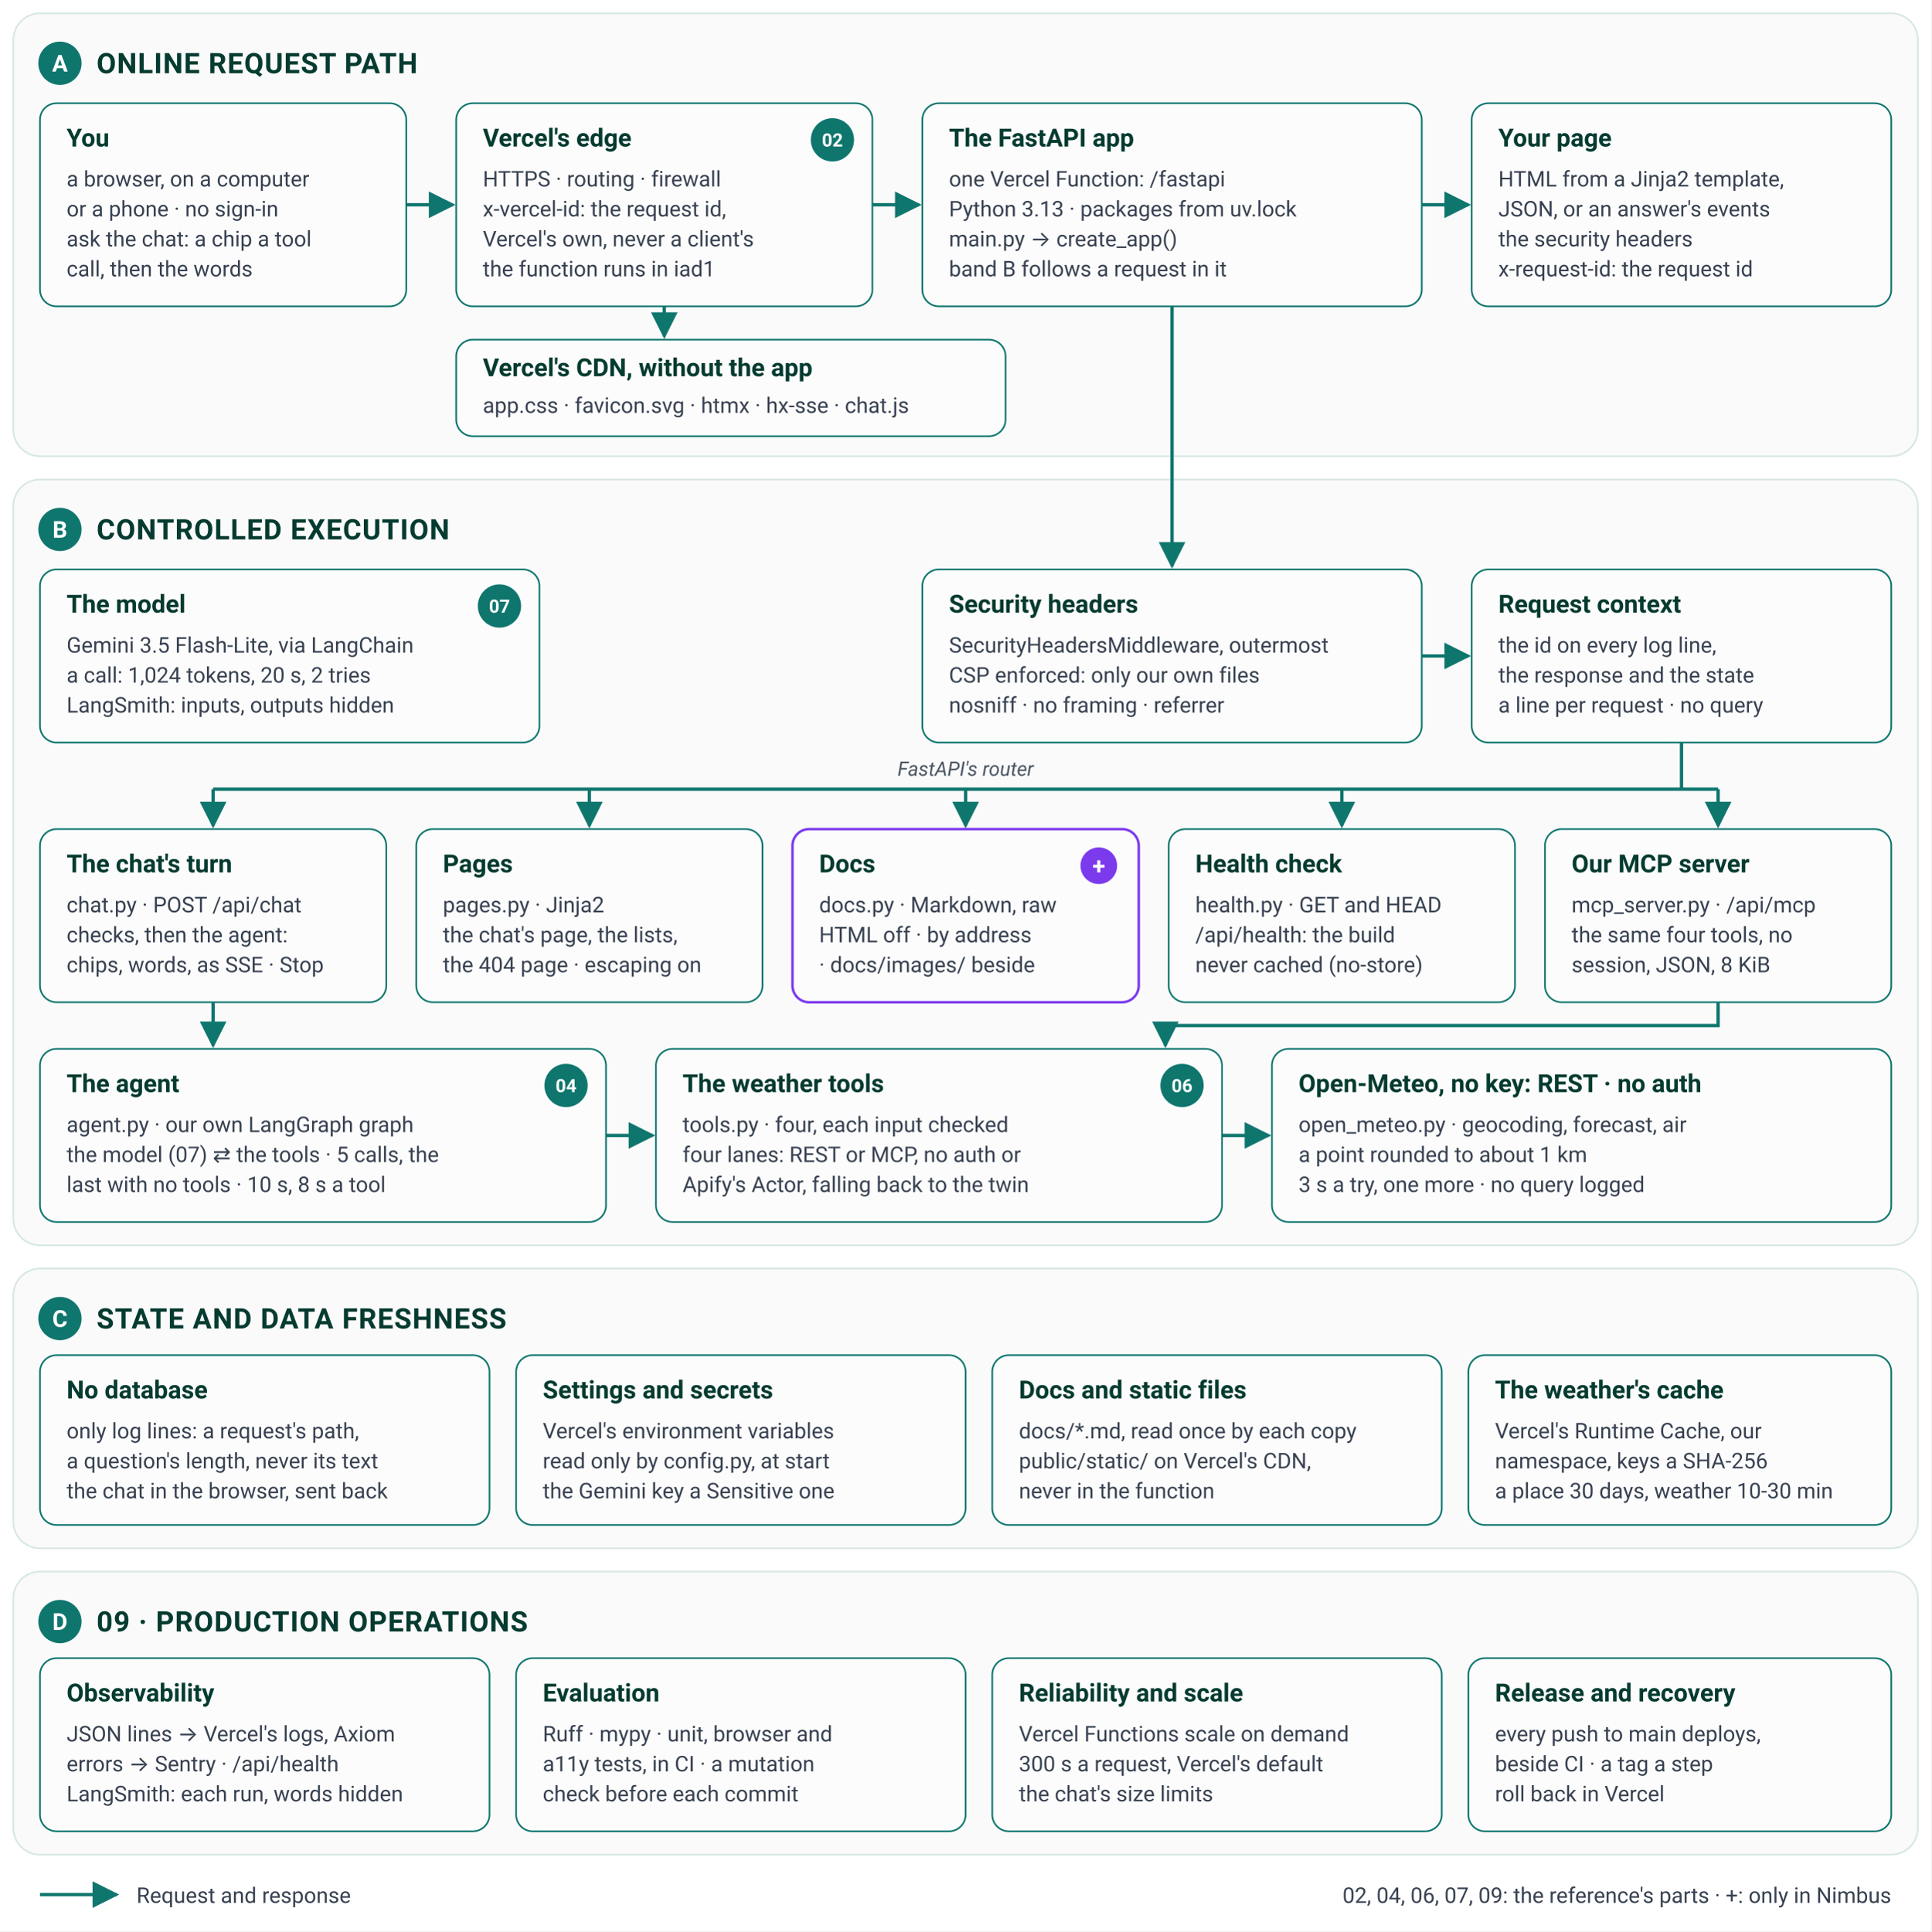
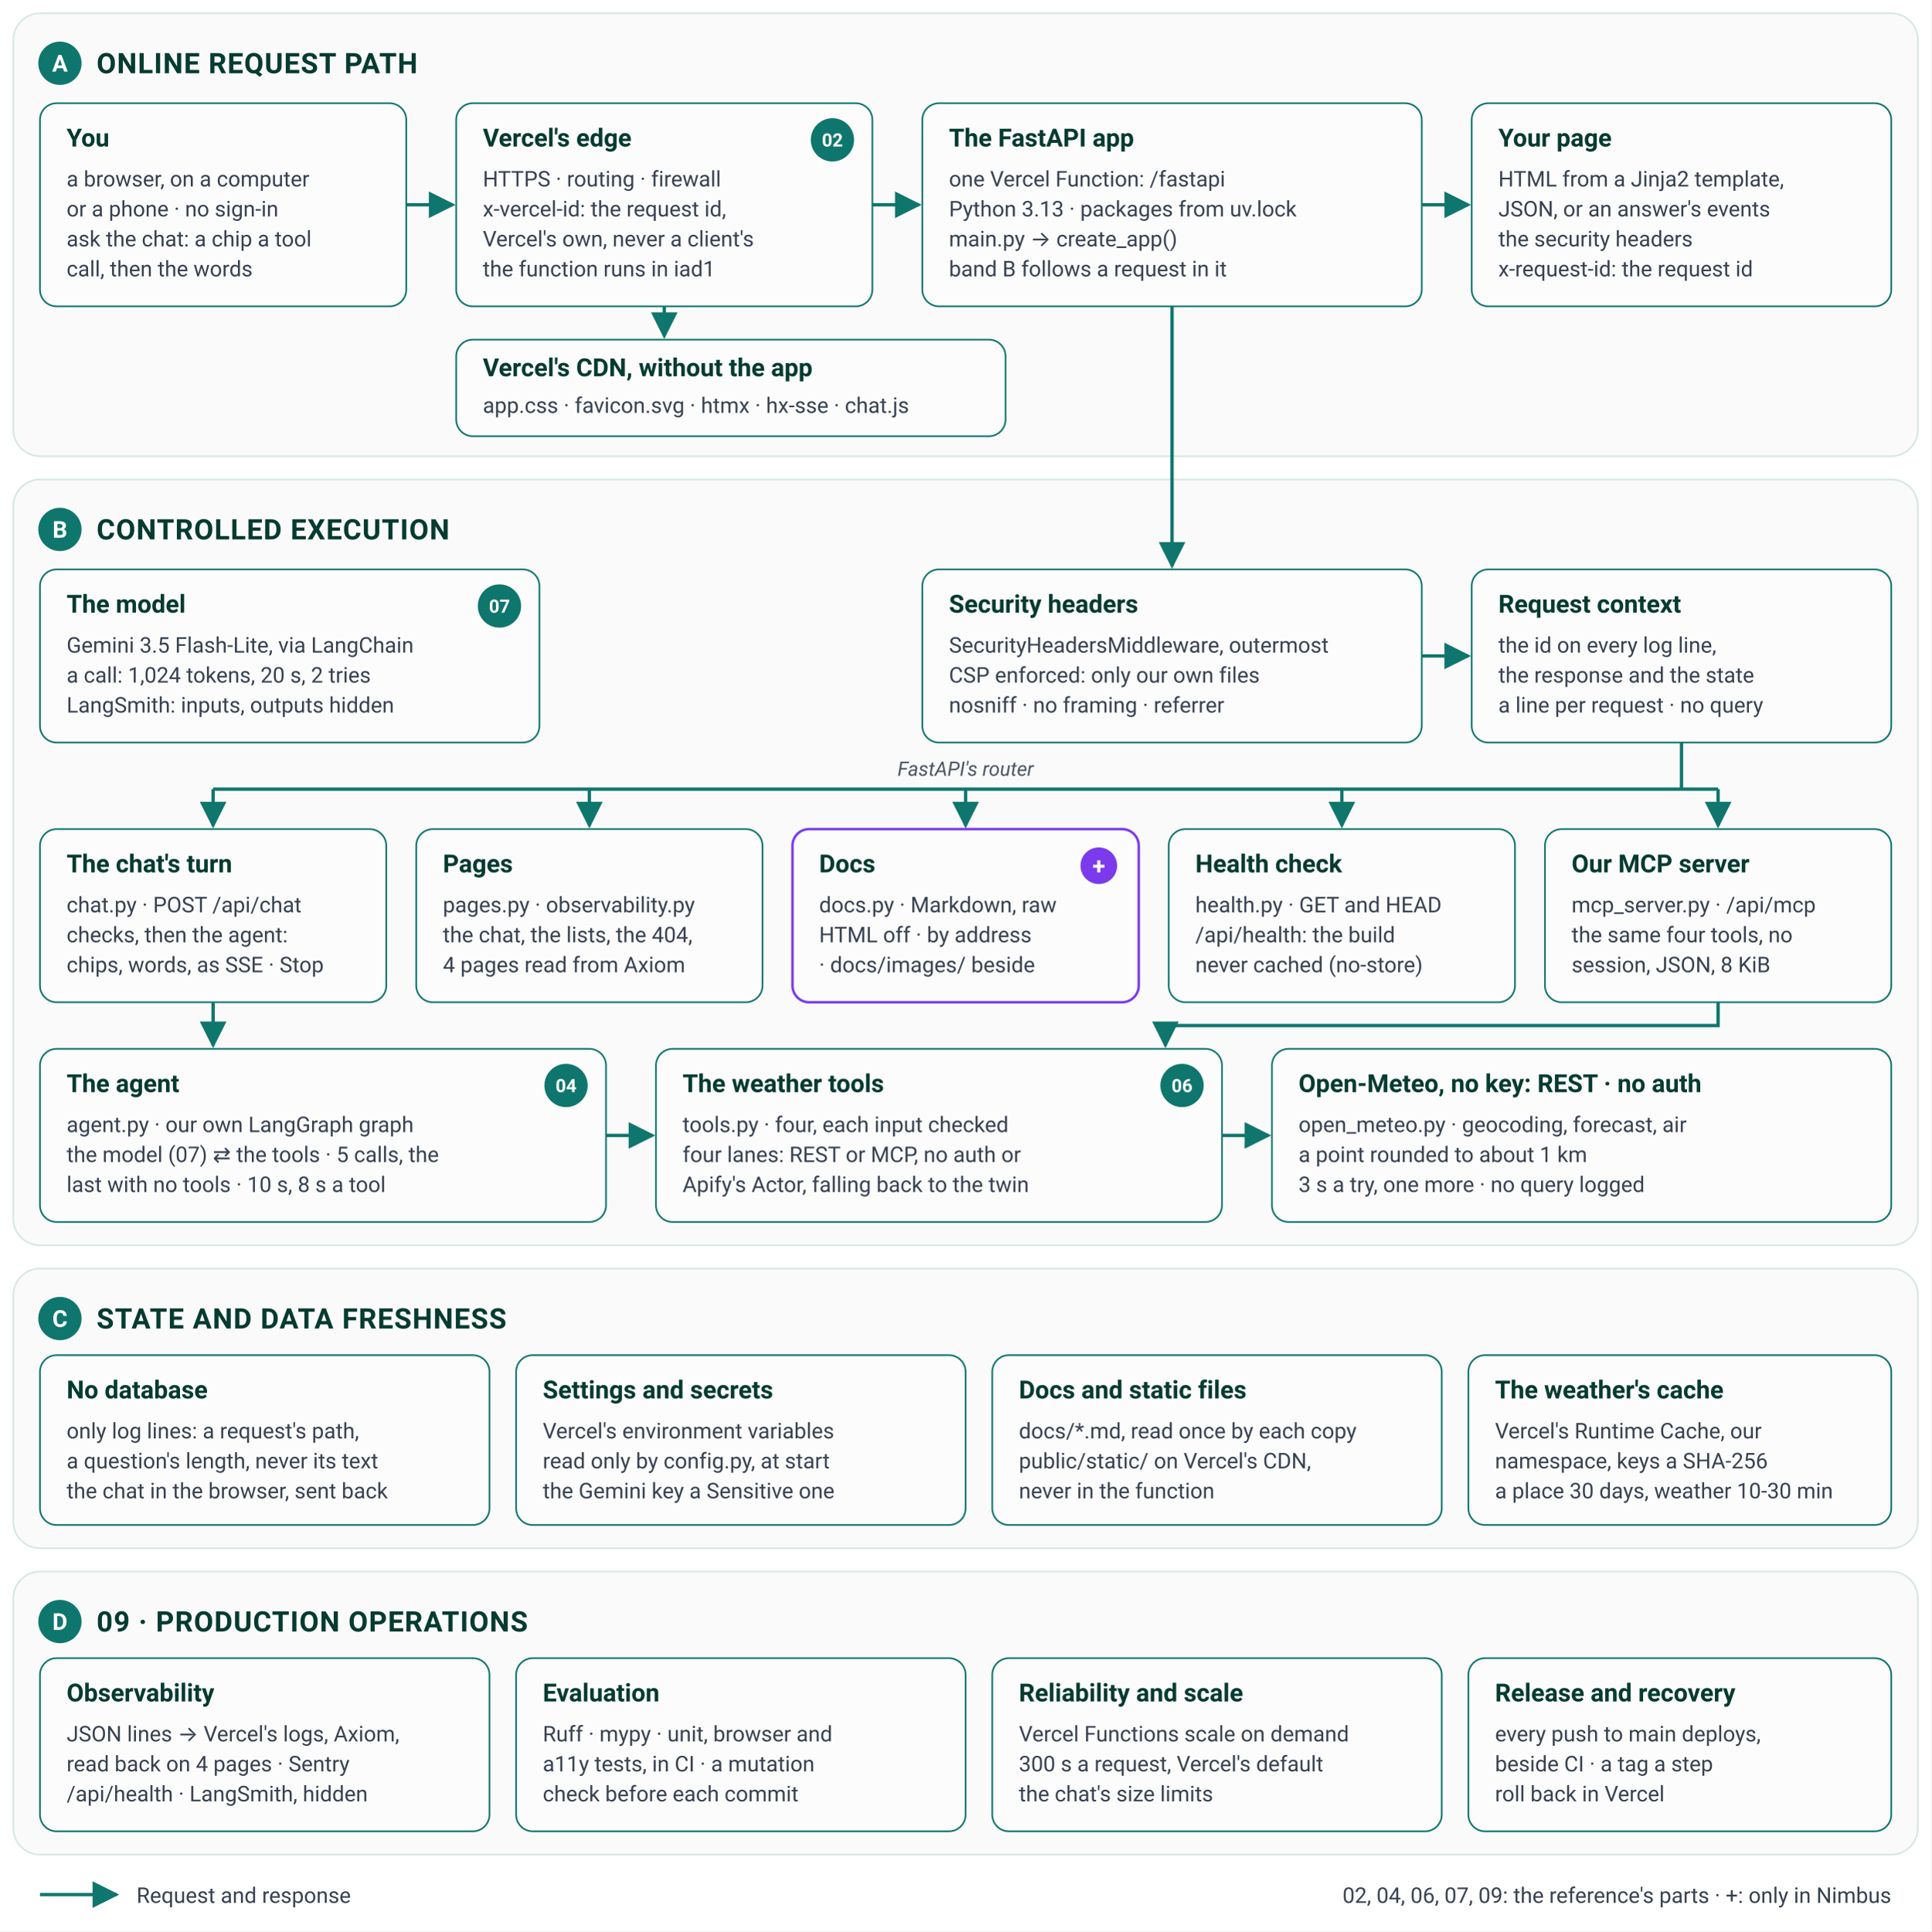
<svg xmlns="http://www.w3.org/2000/svg" viewBox="0 0 1160 1160" width="1160" height="1160" role="img" aria-labelledby="t d" font-family="system-ui, -apple-system, 'Segoe UI', Roboto, sans-serif">
  <defs>
    <marker id="arrow" viewBox="0 0 10 10" refX="9" refY="5" markerWidth="8" markerHeight="8" orient="auto-start-reverse">
      <path d="M0 0L10 5L0 10z" fill="#0f766e" />
    </marker>
  </defs>
  <rect width="1160" height="1160" fill="#ffffff" />
  <rect x="8" y="8" width="1144" height="266" rx="16" fill="#fafafa" stroke="#d7e7e2" />
  <circle cx="36" cy="38" r="13" fill="#0f766e" />
  <text x="36" y="43" font-size="14" font-weight="700" fill="#ffffff" text-anchor="middle">A</text>
  <text x="58" y="44" font-size="17" font-weight="700" fill="#053b30" letter-spacing="0.5">ONLINE REQUEST PATH</text>
  <rect x="24" y="62" width="220" height="122" rx="10" fill="#fcfcfc" stroke="#0f766e" />
  <text x="40" y="88" font-size="15" font-weight="700" fill="#053b30">You</text>
  <text x="40" y="112" font-size="13" fill="#374151">a browser, on a computer</text>
  <text x="40" y="130" font-size="13" fill="#374151">or a phone · no sign-in</text>
  <text x="40" y="148" font-size="13" fill="#374151">ask the chat: a chip a tool</text>
  <text x="40" y="166" font-size="13" fill="#374151">call, then the words</text>
  <rect x="274" y="62" width="250" height="122" rx="10" fill="#fcfcfc" stroke="#0f766e" />
  <text x="290" y="88" font-size="15" font-weight="700" fill="#053b30">Vercel's edge</text>
  <circle cx="500" cy="84" r="13" fill="#0f766e" />
  <text x="500" y="88" font-size="11" font-weight="700" fill="#ffffff" text-anchor="middle">02</text>
  <text x="290" y="112" font-size="13" fill="#374151">HTTPS · routing · firewall</text>
  <text x="290" y="130" font-size="13" fill="#374151">x-vercel-id: the request id,</text>
  <text x="290" y="148" font-size="13" fill="#374151">Vercel's own, never a client's</text>
  <text x="290" y="166" font-size="13" fill="#374151">the function runs in iad1</text>
  <rect x="554" y="62" width="300" height="122" rx="10" fill="#fcfcfc" stroke="#0f766e" />
  <text x="570" y="88" font-size="15" font-weight="700" fill="#053b30">The FastAPI app</text>
  <text x="570" y="112" font-size="13" fill="#374151">one Vercel Function: /fastapi</text>
  <text x="570" y="130" font-size="13" fill="#374151">Python 3.13 · packages from uv.lock</text>
  <text x="570" y="148" font-size="13" fill="#374151">main.py → create_app()</text>
  <text x="570" y="166" font-size="13" fill="#374151">band B follows a request in it</text>
  <rect x="884" y="62" width="252" height="122" rx="10" fill="#fcfcfc" stroke="#0f766e" />
  <text x="900" y="88" font-size="15" font-weight="700" fill="#053b30">Your page</text>
  <text x="900" y="112" font-size="13" fill="#374151">HTML from a Jinja2 template,</text>
  <text x="900" y="130" font-size="13" fill="#374151">JSON, or an answer's events</text>
  <text x="900" y="148" font-size="13" fill="#374151">the security headers</text>
  <text x="900" y="166" font-size="13" fill="#374151">x-request-id: the request id</text>
  <line x1="244" y1="123" x2="272" y2="123" stroke="#0f766e" stroke-width="2" marker-end="url(#arrow)" />
  <line x1="524" y1="123" x2="552" y2="123" stroke="#0f766e" stroke-width="2" marker-end="url(#arrow)" />
  <line x1="854" y1="123" x2="882" y2="123" stroke="#0f766e" stroke-width="2" marker-end="url(#arrow)" />
  <line x1="399" y1="184" x2="399" y2="202" stroke="#0f766e" stroke-width="2" marker-end="url(#arrow)" />
  <rect x="274" y="204" width="330" height="58" rx="10" fill="#fcfcfc" stroke="#0f766e" />
  <text x="290" y="226" font-size="15" font-weight="700" fill="#053b30">Vercel's CDN, without the app</text>
  <text x="290" y="248" font-size="13" fill="#374151">app.css · favicon.svg · htmx · hx-sse · chat.js</text>
  <rect x="8" y="288" width="1144" height="460" rx="16" fill="#fafafa" stroke="#d7e7e2" />
  <circle cx="36" cy="318" r="13" fill="#0f766e" />
  <text x="36" y="323" font-size="14" font-weight="700" fill="#ffffff" text-anchor="middle">B</text>
  <text x="58" y="324" font-size="17" font-weight="700" fill="#053b30" letter-spacing="0.5">CONTROLLED EXECUTION</text>
  <line x1="704" y1="184" x2="704" y2="340" stroke="#0f766e" stroke-width="2" marker-end="url(#arrow)" />
  <rect x="24" y="342" width="300" height="104" rx="10" fill="#fcfcfc" stroke="#0f766e" />
  <text x="40" y="368" font-size="15" font-weight="700" fill="#053b30">The model</text>
  <circle cx="300" cy="364" r="13" fill="#0f766e" />
  <text x="300" y="368" font-size="11" font-weight="700" fill="#ffffff" text-anchor="middle">07</text>
  <text x="40" y="392" font-size="13" fill="#374151">Gemini 3.5 Flash-Lite, via LangChain</text>
  <text x="40" y="410" font-size="13" fill="#374151">a call: 1,024 tokens, 20 s, 2 tries</text>
  <text x="40" y="428" font-size="13" fill="#374151">LangSmith: inputs, outputs hidden</text>
  <rect x="554" y="342" width="300" height="104" rx="10" fill="#fcfcfc" stroke="#0f766e" />
  <text x="570" y="368" font-size="15" font-weight="700" fill="#053b30">Security headers</text>
  <text x="570" y="392" font-size="13" fill="#374151">SecurityHeadersMiddleware, outermost</text>
  <text x="570" y="410" font-size="13" fill="#374151">CSP enforced: only our own files</text>
  <text x="570" y="428" font-size="13" fill="#374151">nosniff · no framing · referrer</text>
  <rect x="884" y="342" width="252" height="104" rx="10" fill="#fcfcfc" stroke="#0f766e" />
  <text x="900" y="368" font-size="15" font-weight="700" fill="#053b30">Request context</text>
  <text x="900" y="392" font-size="13" fill="#374151">the id on every log line,</text>
  <text x="900" y="410" font-size="13" fill="#374151">the response and the state</text>
  <text x="900" y="428" font-size="13" fill="#374151">a line per request · no query</text>
  <line x1="854" y1="394" x2="882" y2="394" stroke="#0f766e" stroke-width="2" marker-end="url(#arrow)" />
  <line x1="1010" y1="446" x2="1010" y2="474" stroke="#0f766e" stroke-width="2" />
  <line x1="128" y1="474" x2="1032" y2="474" stroke="#0f766e" stroke-width="2" />
  <text x="580" y="466" font-size="12" font-style="italic" fill="#4b5563" text-anchor="middle">FastAPI's router</text>
  <line x1="128" y1="474" x2="128" y2="496" stroke="#0f766e" stroke-width="2" marker-end="url(#arrow)" />
  <line x1="354" y1="474" x2="354" y2="496" stroke="#0f766e" stroke-width="2" marker-end="url(#arrow)" />
  <line x1="580" y1="474" x2="580" y2="496" stroke="#0f766e" stroke-width="2" marker-end="url(#arrow)" />
  <line x1="806" y1="474" x2="806" y2="496" stroke="#0f766e" stroke-width="2" marker-end="url(#arrow)" />
  <line x1="1032" y1="474" x2="1032" y2="496" stroke="#0f766e" stroke-width="2" marker-end="url(#arrow)" />
  <rect x="24" y="498" width="208" height="104" rx="10" fill="#fcfcfc" stroke="#0f766e" />
  <text x="40" y="524" font-size="15" font-weight="700" fill="#053b30">The chat's turn</text>
  <text x="40" y="548" font-size="13" fill="#374151">chat.py · POST /api/chat</text>
  <text x="40" y="566" font-size="13" fill="#374151">checks, then the agent:</text>
  <text x="40" y="584" font-size="13" fill="#374151">chips, words, as SSE · Stop</text>
  <rect x="250" y="498" width="208" height="104" rx="10" fill="#fcfcfc" stroke="#0f766e" />
  <text x="266" y="524" font-size="15" font-weight="700" fill="#053b30">Pages</text>
-   <text x="266" y="548" font-size="13" fill="#374151">pages.py · Jinja2</text>
-   <text x="266" y="566" font-size="13" fill="#374151">the chat's page, the lists,</text>
-   <text x="266" y="584" font-size="13" fill="#374151">the 404 page · escaping on</text>
+   <text x="266" y="548" font-size="13" fill="#374151">pages.py · observability.py</text>
+   <text x="266" y="566" font-size="13" fill="#374151">the chat, the lists, the 404,</text>
+   <text x="266" y="584" font-size="13" fill="#374151">4 pages read from Axiom</text>
  <rect x="476" y="498" width="208" height="104" rx="10" fill="#fcfcfc" stroke="#7c3aed" stroke-width="1.5" />
  <text x="492" y="524" font-size="15" font-weight="700" fill="#053b30">Docs</text>
  <circle cx="660" cy="520" r="11" fill="#7c3aed" />
  <text x="660" y="525" font-size="14" font-weight="700" fill="#ffffff" text-anchor="middle">+</text>
  <text x="492" y="548" font-size="13" fill="#374151">docs.py · Markdown, raw</text>
  <text x="492" y="566" font-size="13" fill="#374151">HTML off · by address</text>
  <text x="492" y="584" font-size="13" fill="#374151">· docs/images/ beside</text>
  <rect x="702" y="498" width="208" height="104" rx="10" fill="#fcfcfc" stroke="#0f766e" />
  <text x="718" y="524" font-size="15" font-weight="700" fill="#053b30">Health check</text>
  <text x="718" y="548" font-size="13" fill="#374151">health.py · GET and HEAD</text>
  <text x="718" y="566" font-size="13" fill="#374151">/api/health: the build</text>
  <text x="718" y="584" font-size="13" fill="#374151">never cached (no-store)</text>
  <rect x="928" y="498" width="208" height="104" rx="10" fill="#fcfcfc" stroke="#0f766e" />
  <text x="944" y="524" font-size="15" font-weight="700" fill="#053b30">Our MCP server</text>
  <text x="944" y="548" font-size="13" fill="#374151">mcp_server.py · /api/mcp</text>
  <text x="944" y="566" font-size="13" fill="#374151">the same four tools, no</text>
  <text x="944" y="584" font-size="13" fill="#374151">session, JSON, 8 KiB</text>
  <path d="M1032 602 V616 H700 V628" fill="none" stroke="#0f766e" stroke-width="2" marker-end="url(#arrow)" />
  <line x1="128" y1="602" x2="128" y2="628" stroke="#0f766e" stroke-width="2" marker-end="url(#arrow)" />
  <rect x="24" y="630" width="340" height="104" rx="10" fill="#fcfcfc" stroke="#0f766e" />
  <text x="40" y="656" font-size="15" font-weight="700" fill="#053b30">The agent</text>
  <circle cx="340" cy="652" r="13" fill="#0f766e" />
  <text x="340" y="656" font-size="11" font-weight="700" fill="#ffffff" text-anchor="middle">04</text>
  <text x="40" y="680" font-size="13" fill="#374151">agent.py · our own LangGraph graph</text>
  <text x="40" y="698" font-size="13" fill="#374151">the model (07) ⇄ the tools · 5 calls, the</text>
  <text x="40" y="716" font-size="13" fill="#374151">last with no tools · 10 s, 8 s a tool</text>
  <line x1="364" y1="682" x2="392" y2="682" stroke="#0f766e" stroke-width="2" marker-end="url(#arrow)" />
  <rect x="394" y="630" width="340" height="104" rx="10" fill="#fcfcfc" stroke="#0f766e" />
  <text x="410" y="656" font-size="15" font-weight="700" fill="#053b30">The weather tools</text>
  <circle cx="710" cy="652" r="13" fill="#0f766e" />
  <text x="710" y="656" font-size="11" font-weight="700" fill="#ffffff" text-anchor="middle">06</text>
  <text x="410" y="680" font-size="13" fill="#374151">tools.py · four, each input checked</text>
  <text x="410" y="698" font-size="13" fill="#374151">four lanes: REST or MCP, no auth or</text>
  <text x="410" y="716" font-size="13" fill="#374151">Apify's Actor, falling back to the twin</text>
  <line x1="734" y1="682" x2="762" y2="682" stroke="#0f766e" stroke-width="2" marker-end="url(#arrow)" />
  <rect x="764" y="630" width="372" height="104" rx="10" fill="#fcfcfc" stroke="#0f766e" />
  <text x="780" y="656" font-size="15" font-weight="700" fill="#053b30">Open-Meteo, no key: REST · no auth</text>
  <text x="780" y="680" font-size="13" fill="#374151">open_meteo.py · geocoding, forecast, air</text>
  <text x="780" y="698" font-size="13" fill="#374151">a point rounded to about 1 km</text>
  <text x="780" y="716" font-size="13" fill="#374151">3 s a try, one more · no query logged</text>
  <rect x="8" y="762" width="1144" height="168" rx="16" fill="#fafafa" stroke="#d7e7e2" />
  <circle cx="36" cy="792" r="13" fill="#0f766e" />
  <text x="36" y="797" font-size="14" font-weight="700" fill="#ffffff" text-anchor="middle">C</text>
  <text x="58" y="798" font-size="17" font-weight="700" fill="#053b30" letter-spacing="0.5">STATE AND DATA FRESHNESS</text>
  <rect x="24" y="814" width="270" height="102" rx="10" fill="#fcfcfc" stroke="#0f766e" />
  <text x="40" y="840" font-size="15" font-weight="700" fill="#053b30">No database</text>
  <text x="40" y="864" font-size="13" fill="#374151">only log lines: a request's path,</text>
  <text x="40" y="882" font-size="13" fill="#374151">a question's length, never its text</text>
  <text x="40" y="900" font-size="13" fill="#374151">the chat in the browser, sent back</text>
  <rect x="310" y="814" width="270" height="102" rx="10" fill="#fcfcfc" stroke="#0f766e" />
  <text x="326" y="840" font-size="15" font-weight="700" fill="#053b30">Settings and secrets</text>
  <text x="326" y="864" font-size="13" fill="#374151">Vercel's environment variables</text>
  <text x="326" y="882" font-size="13" fill="#374151">read only by config.py, at start</text>
  <text x="326" y="900" font-size="13" fill="#374151">the Gemini key a Sensitive one</text>
  <rect x="596" y="814" width="270" height="102" rx="10" fill="#fcfcfc" stroke="#0f766e" />
  <text x="612" y="840" font-size="15" font-weight="700" fill="#053b30">Docs and static files</text>
  <text x="612" y="864" font-size="13" fill="#374151">docs/*.md, read once by each copy</text>
  <text x="612" y="882" font-size="13" fill="#374151">public/static/ on Vercel's CDN,</text>
  <text x="612" y="900" font-size="13" fill="#374151">never in the function</text>
  <rect x="882" y="814" width="254" height="102" rx="10" fill="#fcfcfc" stroke="#0f766e" />
  <text x="898" y="840" font-size="15" font-weight="700" fill="#053b30">The weather's cache</text>
  <text x="898" y="864" font-size="13" fill="#374151">Vercel's Runtime Cache, our</text>
  <text x="898" y="882" font-size="13" fill="#374151">namespace, keys a SHA-256</text>
  <text x="898" y="900" font-size="13" fill="#374151">a place 30 days, weather 10-30 min</text>
  <rect x="8" y="944" width="1144" height="170" rx="16" fill="#fafafa" stroke="#d7e7e2" />
  <circle cx="36" cy="974" r="13" fill="#0f766e" />
  <text x="36" y="979" font-size="14" font-weight="700" fill="#ffffff" text-anchor="middle">D</text>
  <text x="58" y="980" font-size="17" font-weight="700" fill="#053b30" letter-spacing="0.5">09 · PRODUCTION OPERATIONS</text>
  <rect x="24" y="996" width="270" height="104" rx="10" fill="#fcfcfc" stroke="#0f766e" />
  <text x="40" y="1022" font-size="15" font-weight="700" fill="#053b30">Observability</text>
-   <text x="40" y="1046" font-size="13" fill="#374151">JSON lines → Vercel's logs, Axiom</text>
-   <text x="40" y="1064" font-size="13" fill="#374151">errors → Sentry · /api/health</text>
-   <text x="40" y="1082" font-size="13" fill="#374151">LangSmith: each run, words hidden</text>
+   <text x="40" y="1046" font-size="13" fill="#374151">JSON lines → Vercel's logs, Axiom,</text>
+   <text x="40" y="1064" font-size="13" fill="#374151">read back on 4 pages · Sentry</text>
+   <text x="40" y="1082" font-size="13" fill="#374151">/api/health · LangSmith, hidden</text>
  <rect x="310" y="996" width="270" height="104" rx="10" fill="#fcfcfc" stroke="#0f766e" />
  <text x="326" y="1022" font-size="15" font-weight="700" fill="#053b30">Evaluation</text>
  <text x="326" y="1046" font-size="13" fill="#374151">Ruff · mypy · unit, browser and</text>
  <text x="326" y="1064" font-size="13" fill="#374151">a11y tests, in CI · a mutation</text>
  <text x="326" y="1082" font-size="13" fill="#374151">check before each commit</text>
  <rect x="596" y="996" width="270" height="104" rx="10" fill="#fcfcfc" stroke="#0f766e" />
  <text x="612" y="1022" font-size="15" font-weight="700" fill="#053b30">Reliability and scale</text>
  <text x="612" y="1046" font-size="13" fill="#374151">Vercel Functions scale on demand</text>
  <text x="612" y="1064" font-size="13" fill="#374151">300 s a request, Vercel's default</text>
  <text x="612" y="1082" font-size="13" fill="#374151">the chat's size limits</text>
  <rect x="882" y="996" width="254" height="104" rx="10" fill="#fcfcfc" stroke="#0f766e" />
  <text x="898" y="1022" font-size="15" font-weight="700" fill="#053b30">Release and recovery</text>
  <text x="898" y="1046" font-size="13" fill="#374151">every push to main deploys,</text>
  <text x="898" y="1064" font-size="13" fill="#374151">beside CI · a tag a step</text>
  <text x="898" y="1082" font-size="13" fill="#374151">roll back in Vercel</text>
  <line x1="24" y1="1138" x2="70" y2="1138" stroke="#0f766e" stroke-width="2" marker-end="url(#arrow)" />
  <text x="82" y="1143" font-size="13" fill="#374151">Request and response</text>
  <text x="1136" y="1143" font-size="13" fill="#374151" text-anchor="end">02, 04, 06, 07, 09: the reference's parts · +: only in Nimbus</text>
</svg>
